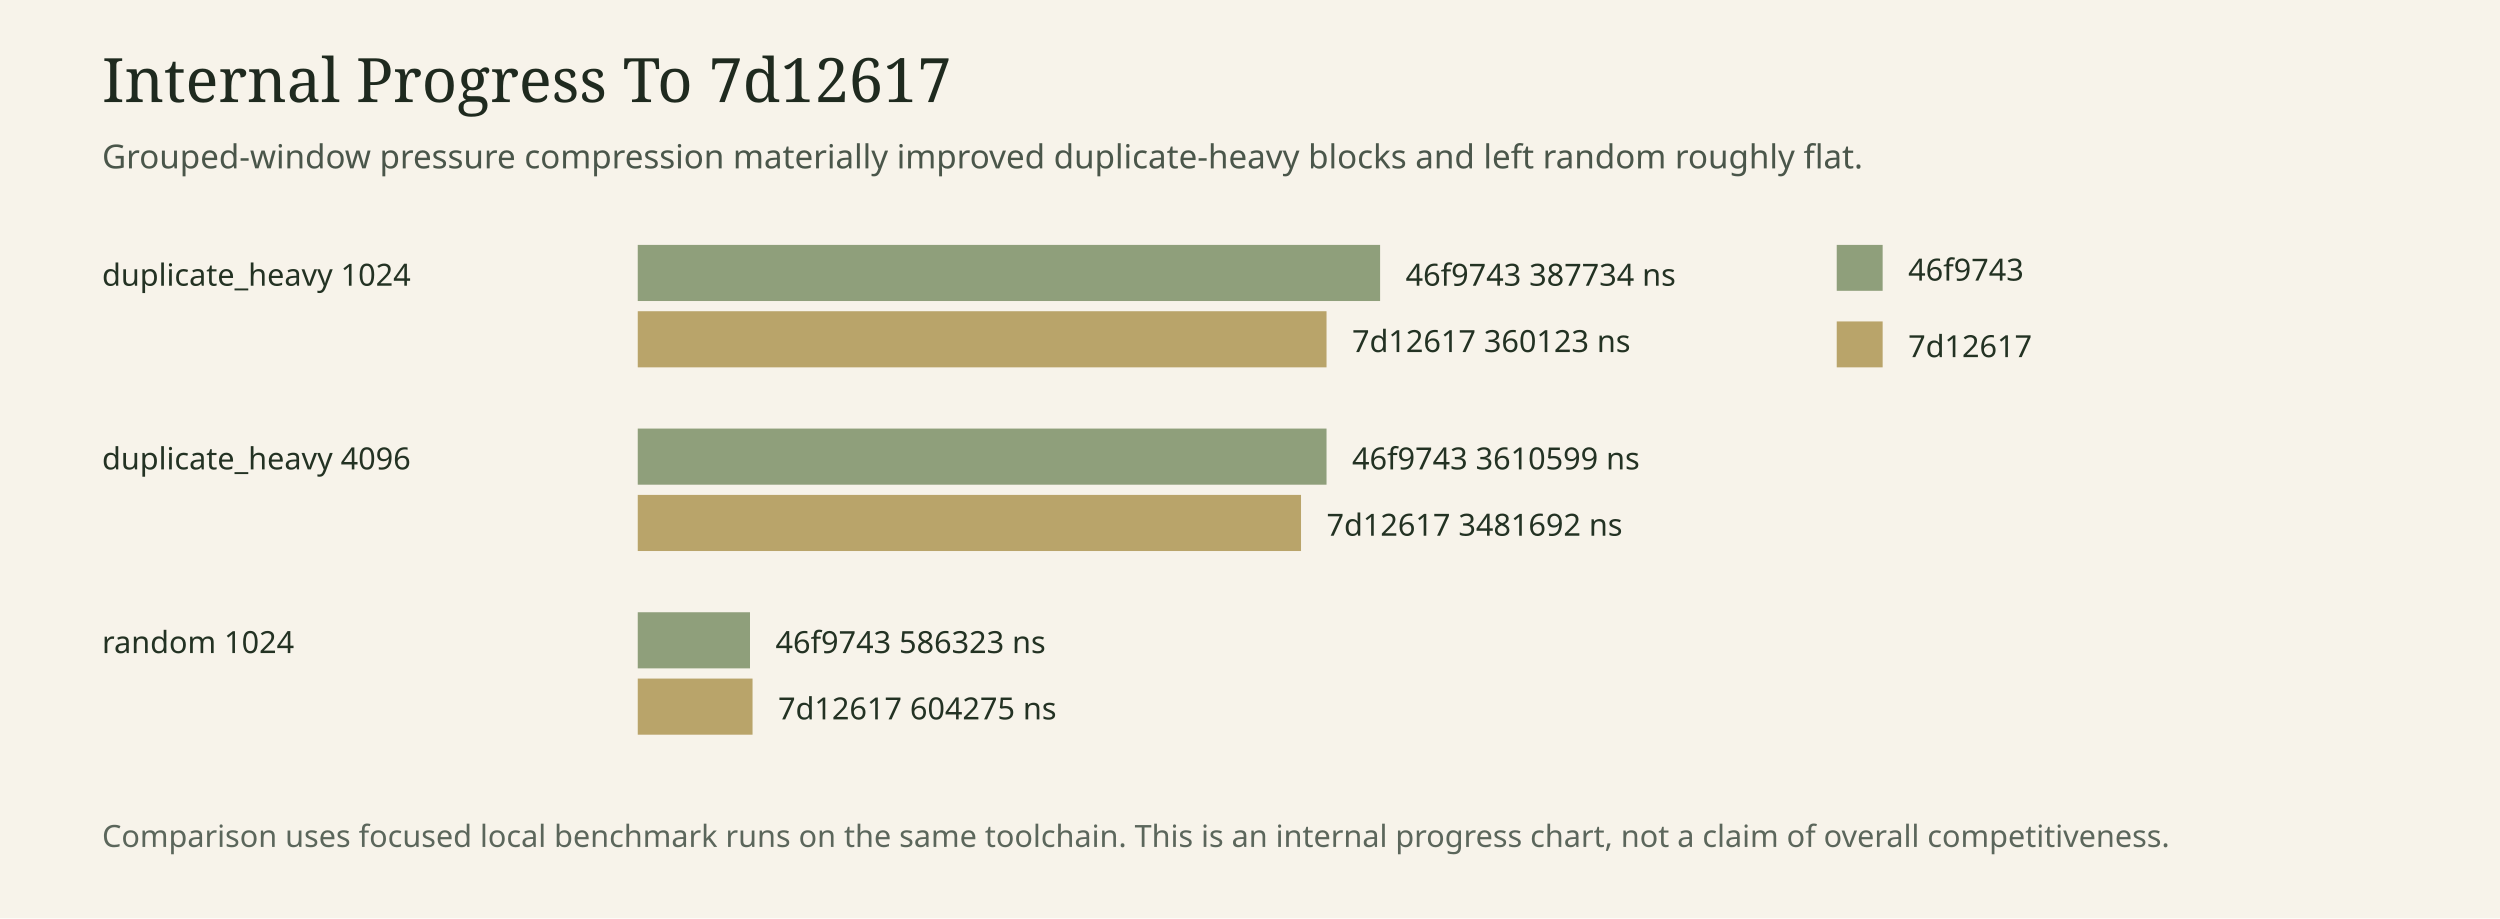
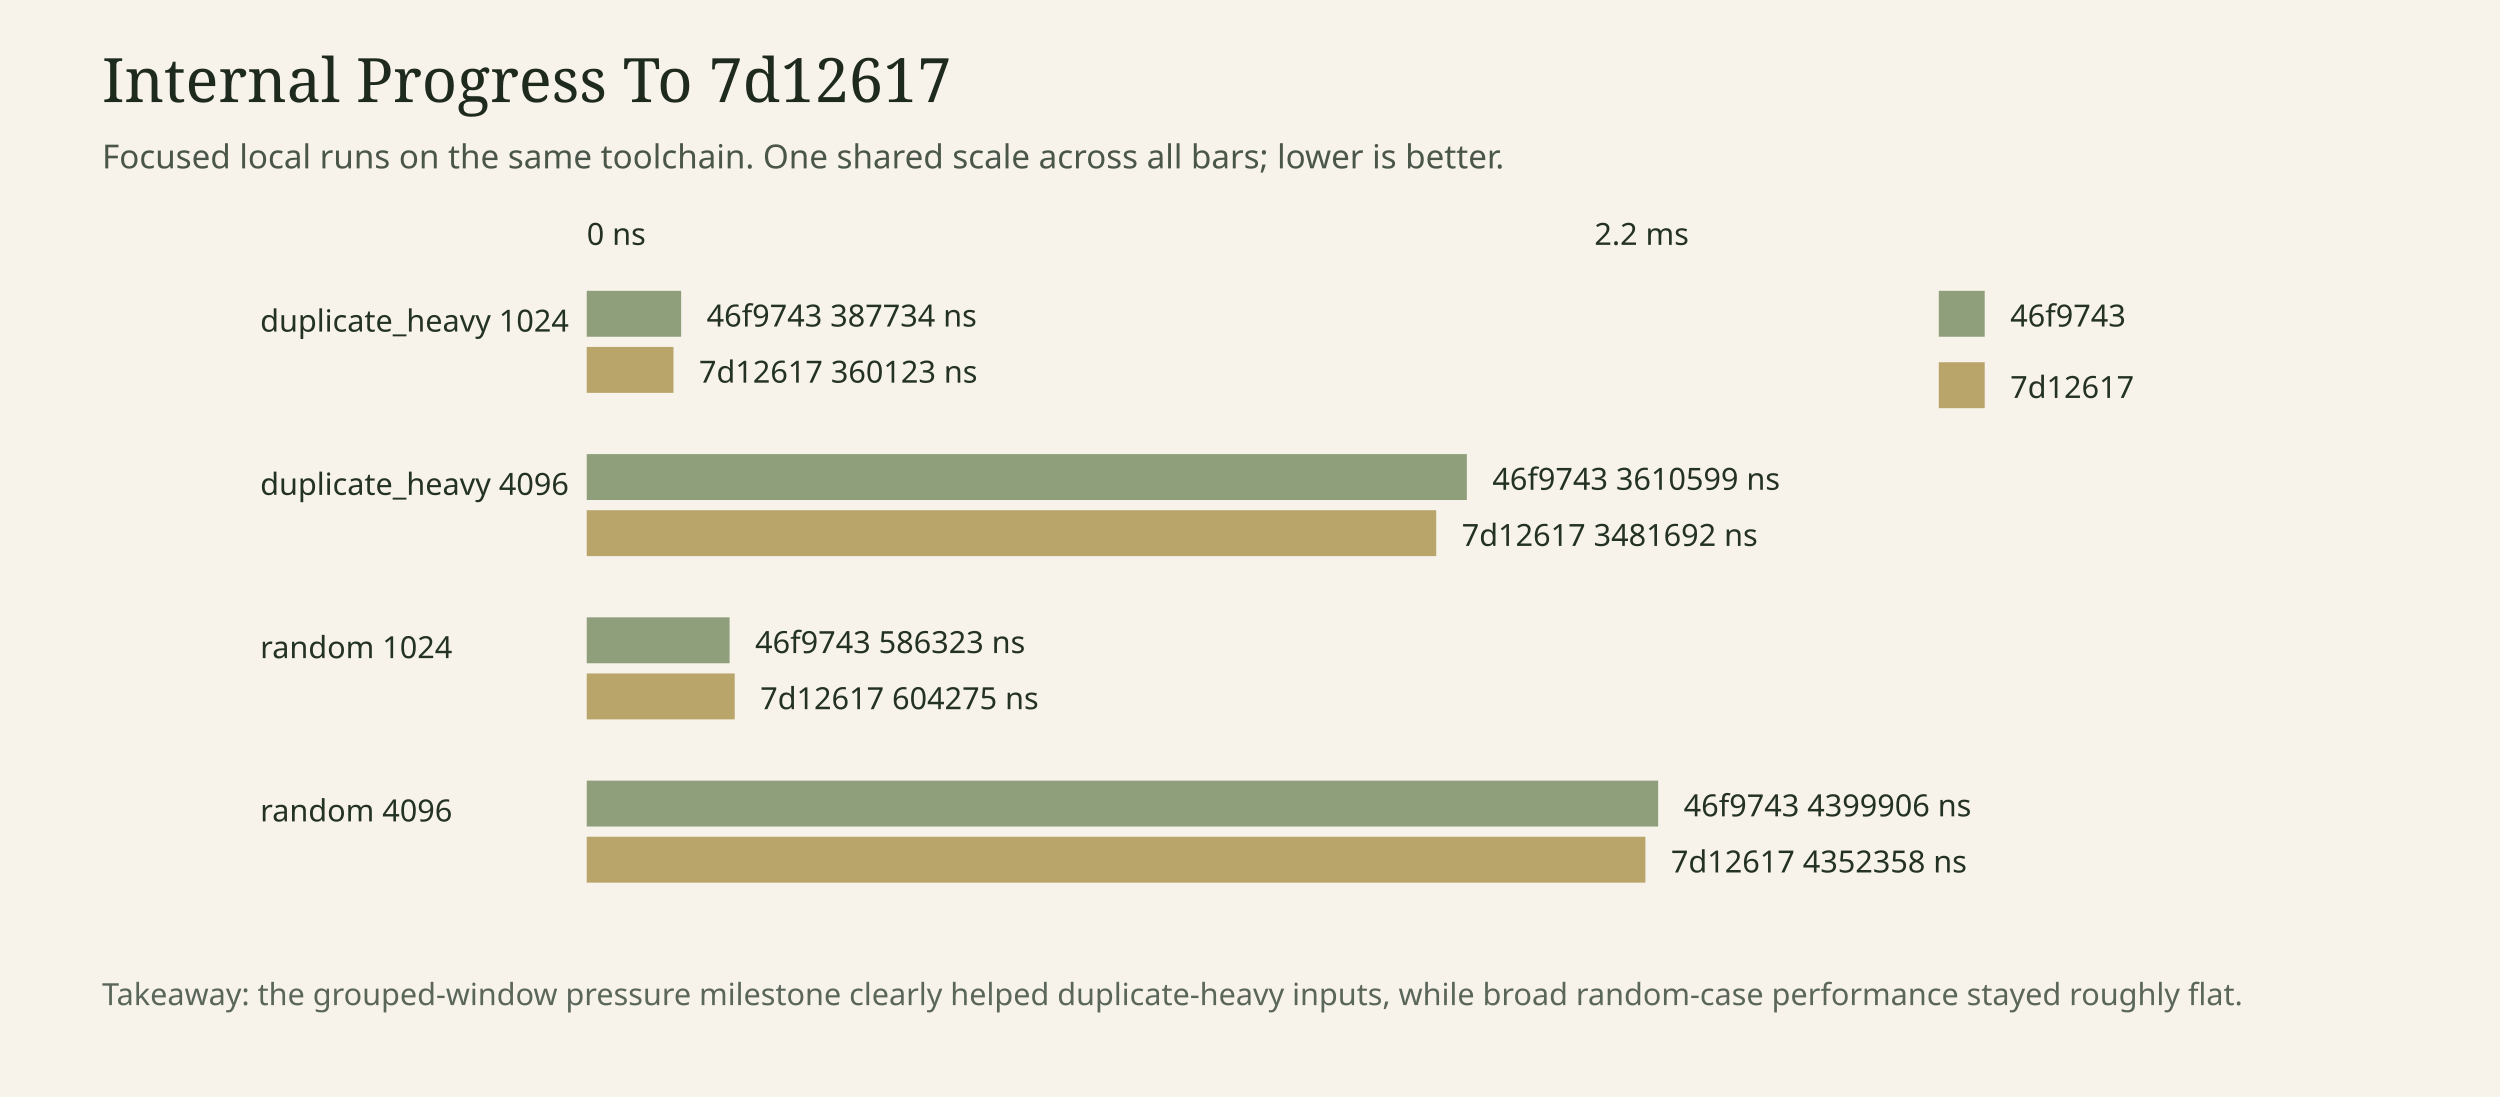
- <svg xmlns="http://www.w3.org/2000/svg" width="980" height="360" viewBox="0 0 980 360" role="img" aria-labelledby="title desc">
-   <rect width="980" height="360" fill="#f7f3ea" />
+ <svg xmlns="http://www.w3.org/2000/svg" width="980" height="430" viewBox="0 0 980 430" role="img" aria-labelledby="title desc">
+   <rect width="980" height="430" fill="#f7f3ea" />
  <text x="40" y="40" font-family="Georgia, serif" font-size="24" fill="#1f2a1f">Internal Progress To 7d12617</text>
-   <text x="40" y="66" font-family="Verdana, sans-serif" font-size="13" fill="#4a564a">Grouped-window pressure compression materially improved duplicate-heavy blocks and left random roughly flat.</text>
+   <text x="40" y="66" font-family="Verdana, sans-serif" font-size="13" fill="#4a564a">Focused local runs on the same toolchain. One shared scale across all bars; lower is better.</text>
  <g font-family="Verdana, sans-serif" font-size="12" fill="#233223">
-     <text x="40" y="112">duplicate_heavy 1024</text>
-     <rect x="250" y="96" width="291" height="22" fill="#8f9f7b" />
-     <text x="551" y="112">46f9743 387734 ns</text>
-     <rect x="250" y="122" width="270" height="22" fill="#b9a46a" />
-     <text x="530" y="138">7d12617 360123 ns</text>
-     <text x="40" y="184">duplicate_heavy 4096</text>
-     <rect x="250" y="168" width="270" height="22" fill="#8f9f7b" />
-     <text x="530" y="184">46f9743 3610599 ns</text>
-     <rect x="250" y="194" width="260" height="22" fill="#b9a46a" />
-     <text x="520" y="210">7d12617 3481692 ns</text>
-     <text x="40" y="256">random 1024</text>
-     <rect x="250" y="240" width="44" height="22" fill="#8f9f7b" />
-     <text x="304" y="256">46f9743 586323 ns</text>
-     <rect x="250" y="266" width="45" height="22" fill="#b9a46a" />
-     <text x="305" y="282">7d12617 604275 ns</text>
+     <text x="230" y="96">0 ns</text>
+     <text x="625" y="96">2.2 ms</text>
+     <text x="102" y="130">duplicate_heavy 1024</text>
+     <rect x="230" y="114" width="37" height="18" fill="#8f9f7b" />
+     <text x="277" y="128">46f9743 387734 ns</text>
+     <rect x="230" y="136" width="34" height="18" fill="#b9a46a" />
+     <text x="274" y="150">7d12617 360123 ns</text>
+     <text x="102" y="194">duplicate_heavy 4096</text>
+     <rect x="230" y="178" width="345" height="18" fill="#8f9f7b" />
+     <text x="585" y="192">46f9743 3610599 ns</text>
+     <rect x="230" y="200" width="333" height="18" fill="#b9a46a" />
+     <text x="573" y="214">7d12617 3481692 ns</text>
+     <text x="102" y="258">random 1024</text>
+     <rect x="230" y="242" width="56" height="18" fill="#8f9f7b" />
+     <text x="296" y="256">46f9743 586323 ns</text>
+     <rect x="230" y="264" width="58" height="18" fill="#b9a46a" />
+     <text x="298" y="278">7d12617 604275 ns</text>
+     <text x="102" y="322">random 4096</text>
+     <rect x="230" y="306" width="420" height="18" fill="#8f9f7b" />
+     <text x="660" y="320">46f9743 4399906 ns</text>
+     <rect x="230" y="328" width="415" height="18" fill="#b9a46a" />
+     <text x="655" y="342">7d12617 4352358 ns</text>
  </g>
  <g font-family="Verdana, sans-serif" font-size="12" fill="#233223">
-     <rect x="720" y="96" width="18" height="18" fill="#8f9f7b" />
-     <text x="748" y="110">46f9743</text>
-     <rect x="720" y="126" width="18" height="18" fill="#b9a46a" />
-     <text x="748" y="140">7d12617</text>
+     <rect x="760" y="114" width="18" height="18" fill="#8f9f7b" />
+     <text x="788" y="128">46f9743</text>
+     <rect x="760" y="142" width="18" height="18" fill="#b9a46a" />
+     <text x="788" y="156">7d12617</text>
  </g>
-   <text x="40" y="332" font-family="Verdana, sans-serif" font-size="12" fill="#5b665b">Comparison uses focused local benchmark runs on the same toolchain. This is an internal progress chart, not a claim of overall competitiveness.</text>
+   <text x="40" y="394" font-family="Verdana, sans-serif" font-size="12" fill="#5b665b">Takeaway: the grouped-window pressure milestone clearly helped duplicate-heavy inputs, while broad random-case performance stayed roughly flat.</text>
</svg>
